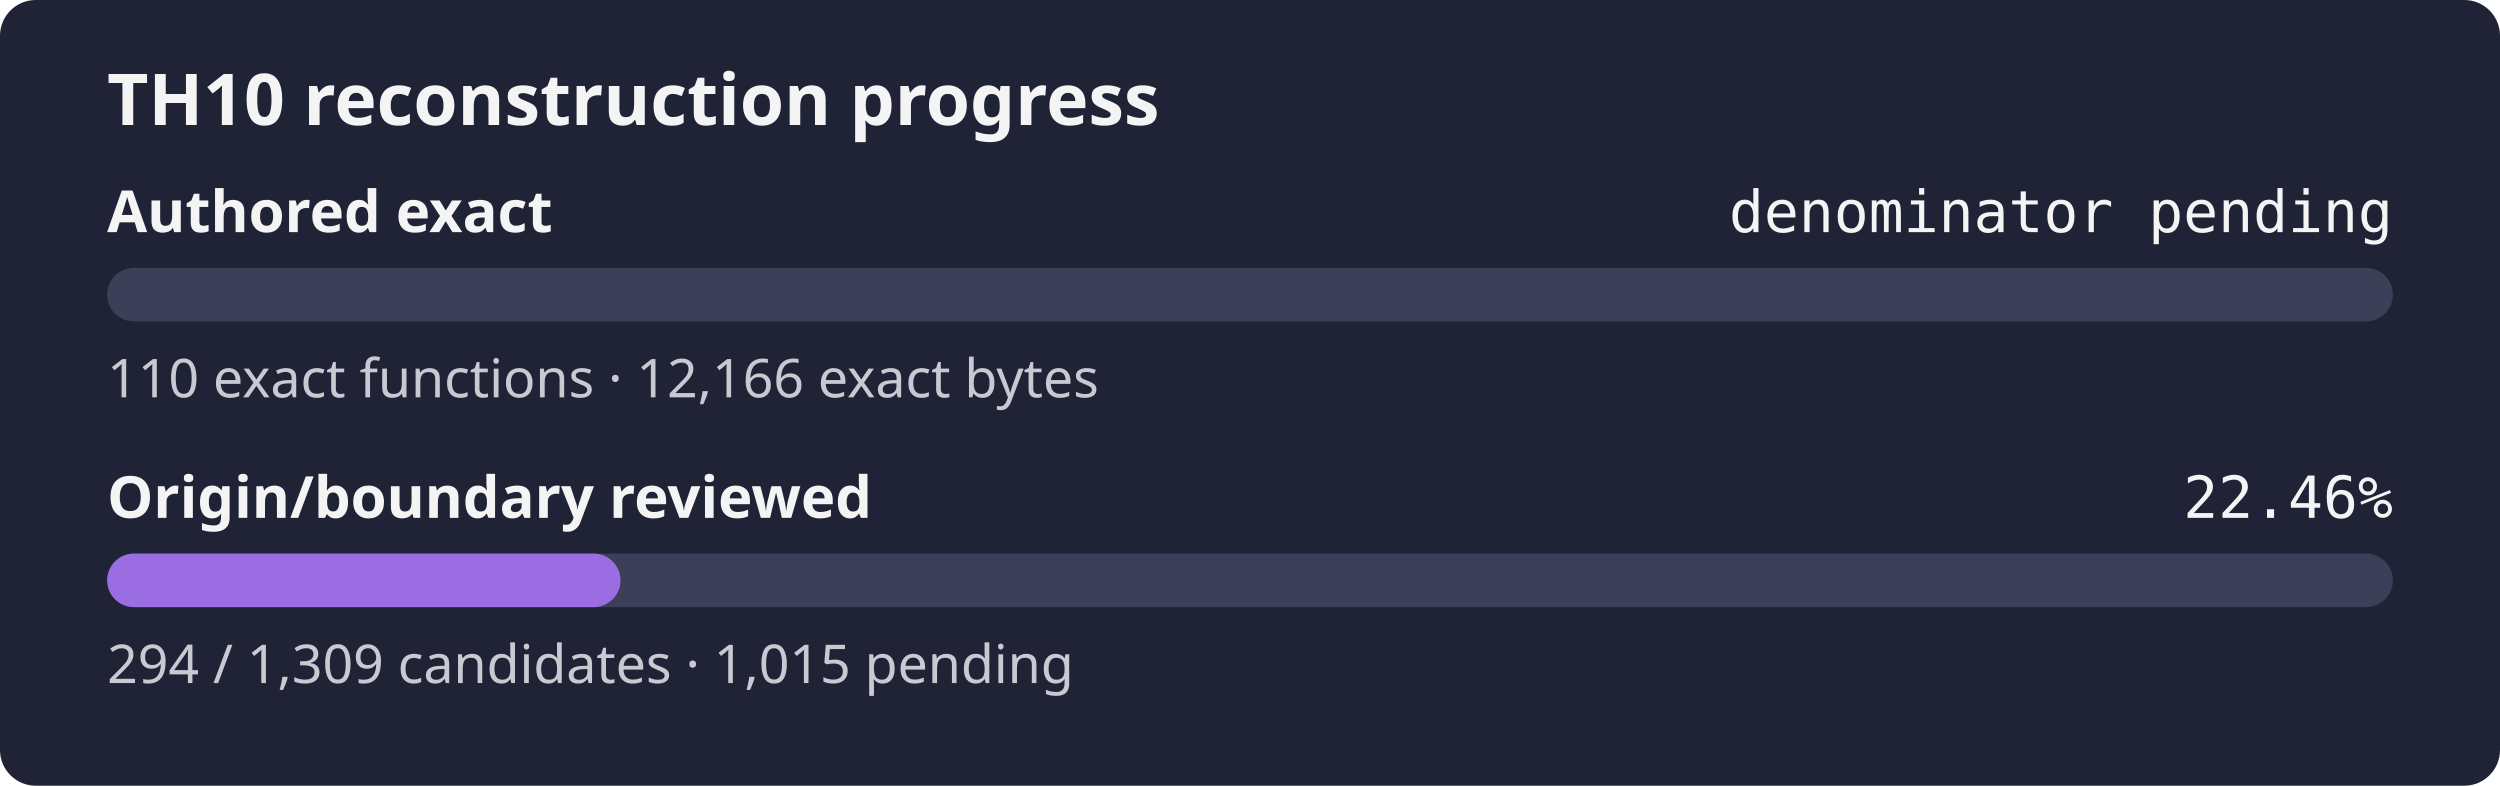
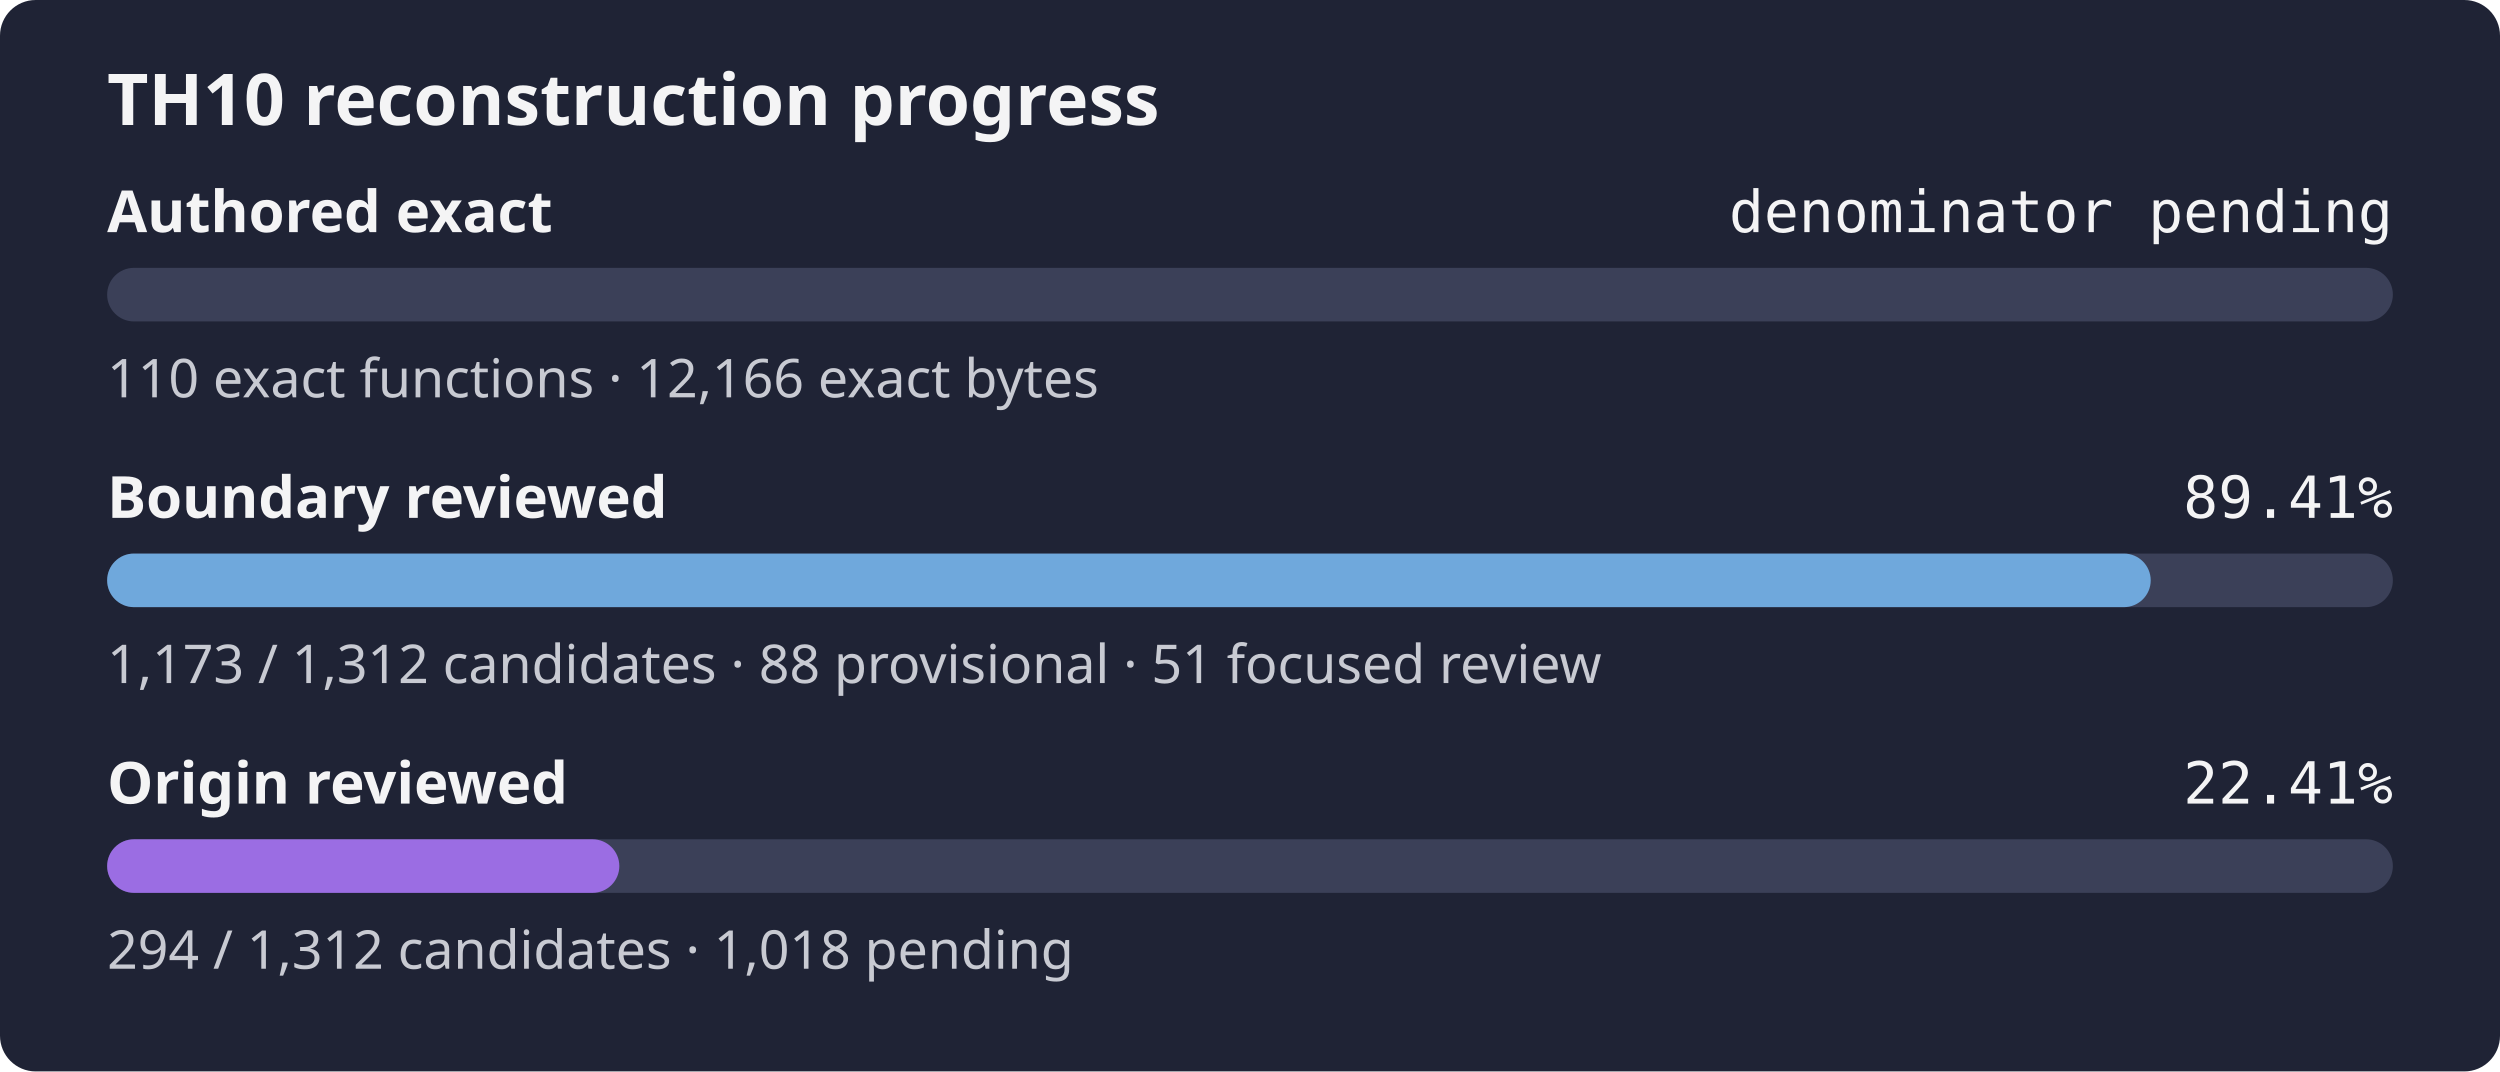
- <svg xmlns="http://www.w3.org/2000/svg" width="560" height="176" role="img" aria-label="TH10 reconstruction progress: authored exact denominator pending, origin review 22.46%">
-   <rect width="560" height="176" rx="8" fill="#1f2335" />
+ <svg xmlns="http://www.w3.org/2000/svg" width="560" height="240" role="img" aria-label="TH10 reconstruction progress: authored exact denominator pending, boundary review 89.41%, origin review 22.41%">
+   <rect width="560" height="240" rx="8" fill="#1f2335" />
  <text x="24" y="28" fill="#f4f4f5" font-family="sans-serif" font-size="16" font-weight="600">TH10 reconstruction progress</text>
  <text x="24" y="52" fill="#f4f4f5" font-family="sans-serif" font-size="13" font-weight="600">Authored exact</text>
  <text x="536" y="52" fill="#f4f4f5" text-anchor="end" font-family="monospace" font-size="13">denominator pending</text>
  <rect x="24" y="60" width="512" height="12" rx="6" fill="#3b4058" />
  <rect x="24" y="60" width="0.00" height="12" rx="6" fill="#9b6de3" />
  <text x="24" y="89" fill="#c8cad2" font-family="sans-serif" font-size="12">110 exact functions · 12,166 exact bytes</text>
-   <text x="24" y="116" fill="#f4f4f5" font-family="sans-serif" font-size="13" font-weight="600">Origin/boundary reviewed</text>
-   <text x="536" y="116" fill="#f4f4f5" text-anchor="end" font-family="monospace" font-size="13">22.46%</text>
+   <text x="24" y="116" fill="#f4f4f5" font-family="sans-serif" font-size="13" font-weight="600">Boundary reviewed</text>
+   <text x="536" y="116" fill="#f4f4f5" text-anchor="end" font-family="monospace" font-size="13">89.41%</text>
  <rect x="24" y="124" width="512" height="12" rx="6" fill="#3b4058" />
-   <rect x="24" y="124" width="114.99" height="12" rx="6" fill="#9b6de3" />
-   <text x="24" y="153" fill="#c8cad2" font-family="sans-serif" font-size="12">294 / 1,309 candidates · 1,015 pending</text>
+   <rect x="24" y="124" width="457.76" height="12" rx="6" fill="#6fa8dc" />
+   <text x="24" y="153" fill="#c8cad2" font-family="sans-serif" font-size="12">1,173 / 1,312 candidates · 88 provisional · 51 focused review</text>
+   <text x="24" y="180" fill="#f4f4f5" font-family="sans-serif" font-size="13" font-weight="600">Origin reviewed</text>
+   <text x="536" y="180" fill="#f4f4f5" text-anchor="end" font-family="monospace" font-size="13">22.41%</text>
+   <rect x="24" y="188" width="512" height="12" rx="6" fill="#3b4058" />
+   <rect x="24" y="188" width="114.73" height="12" rx="6" fill="#9b6de3" />
+   <text x="24" y="217" fill="#c8cad2" font-family="sans-serif" font-size="12">294 / 1,312 candidates · 1,018 pending</text>
</svg>
